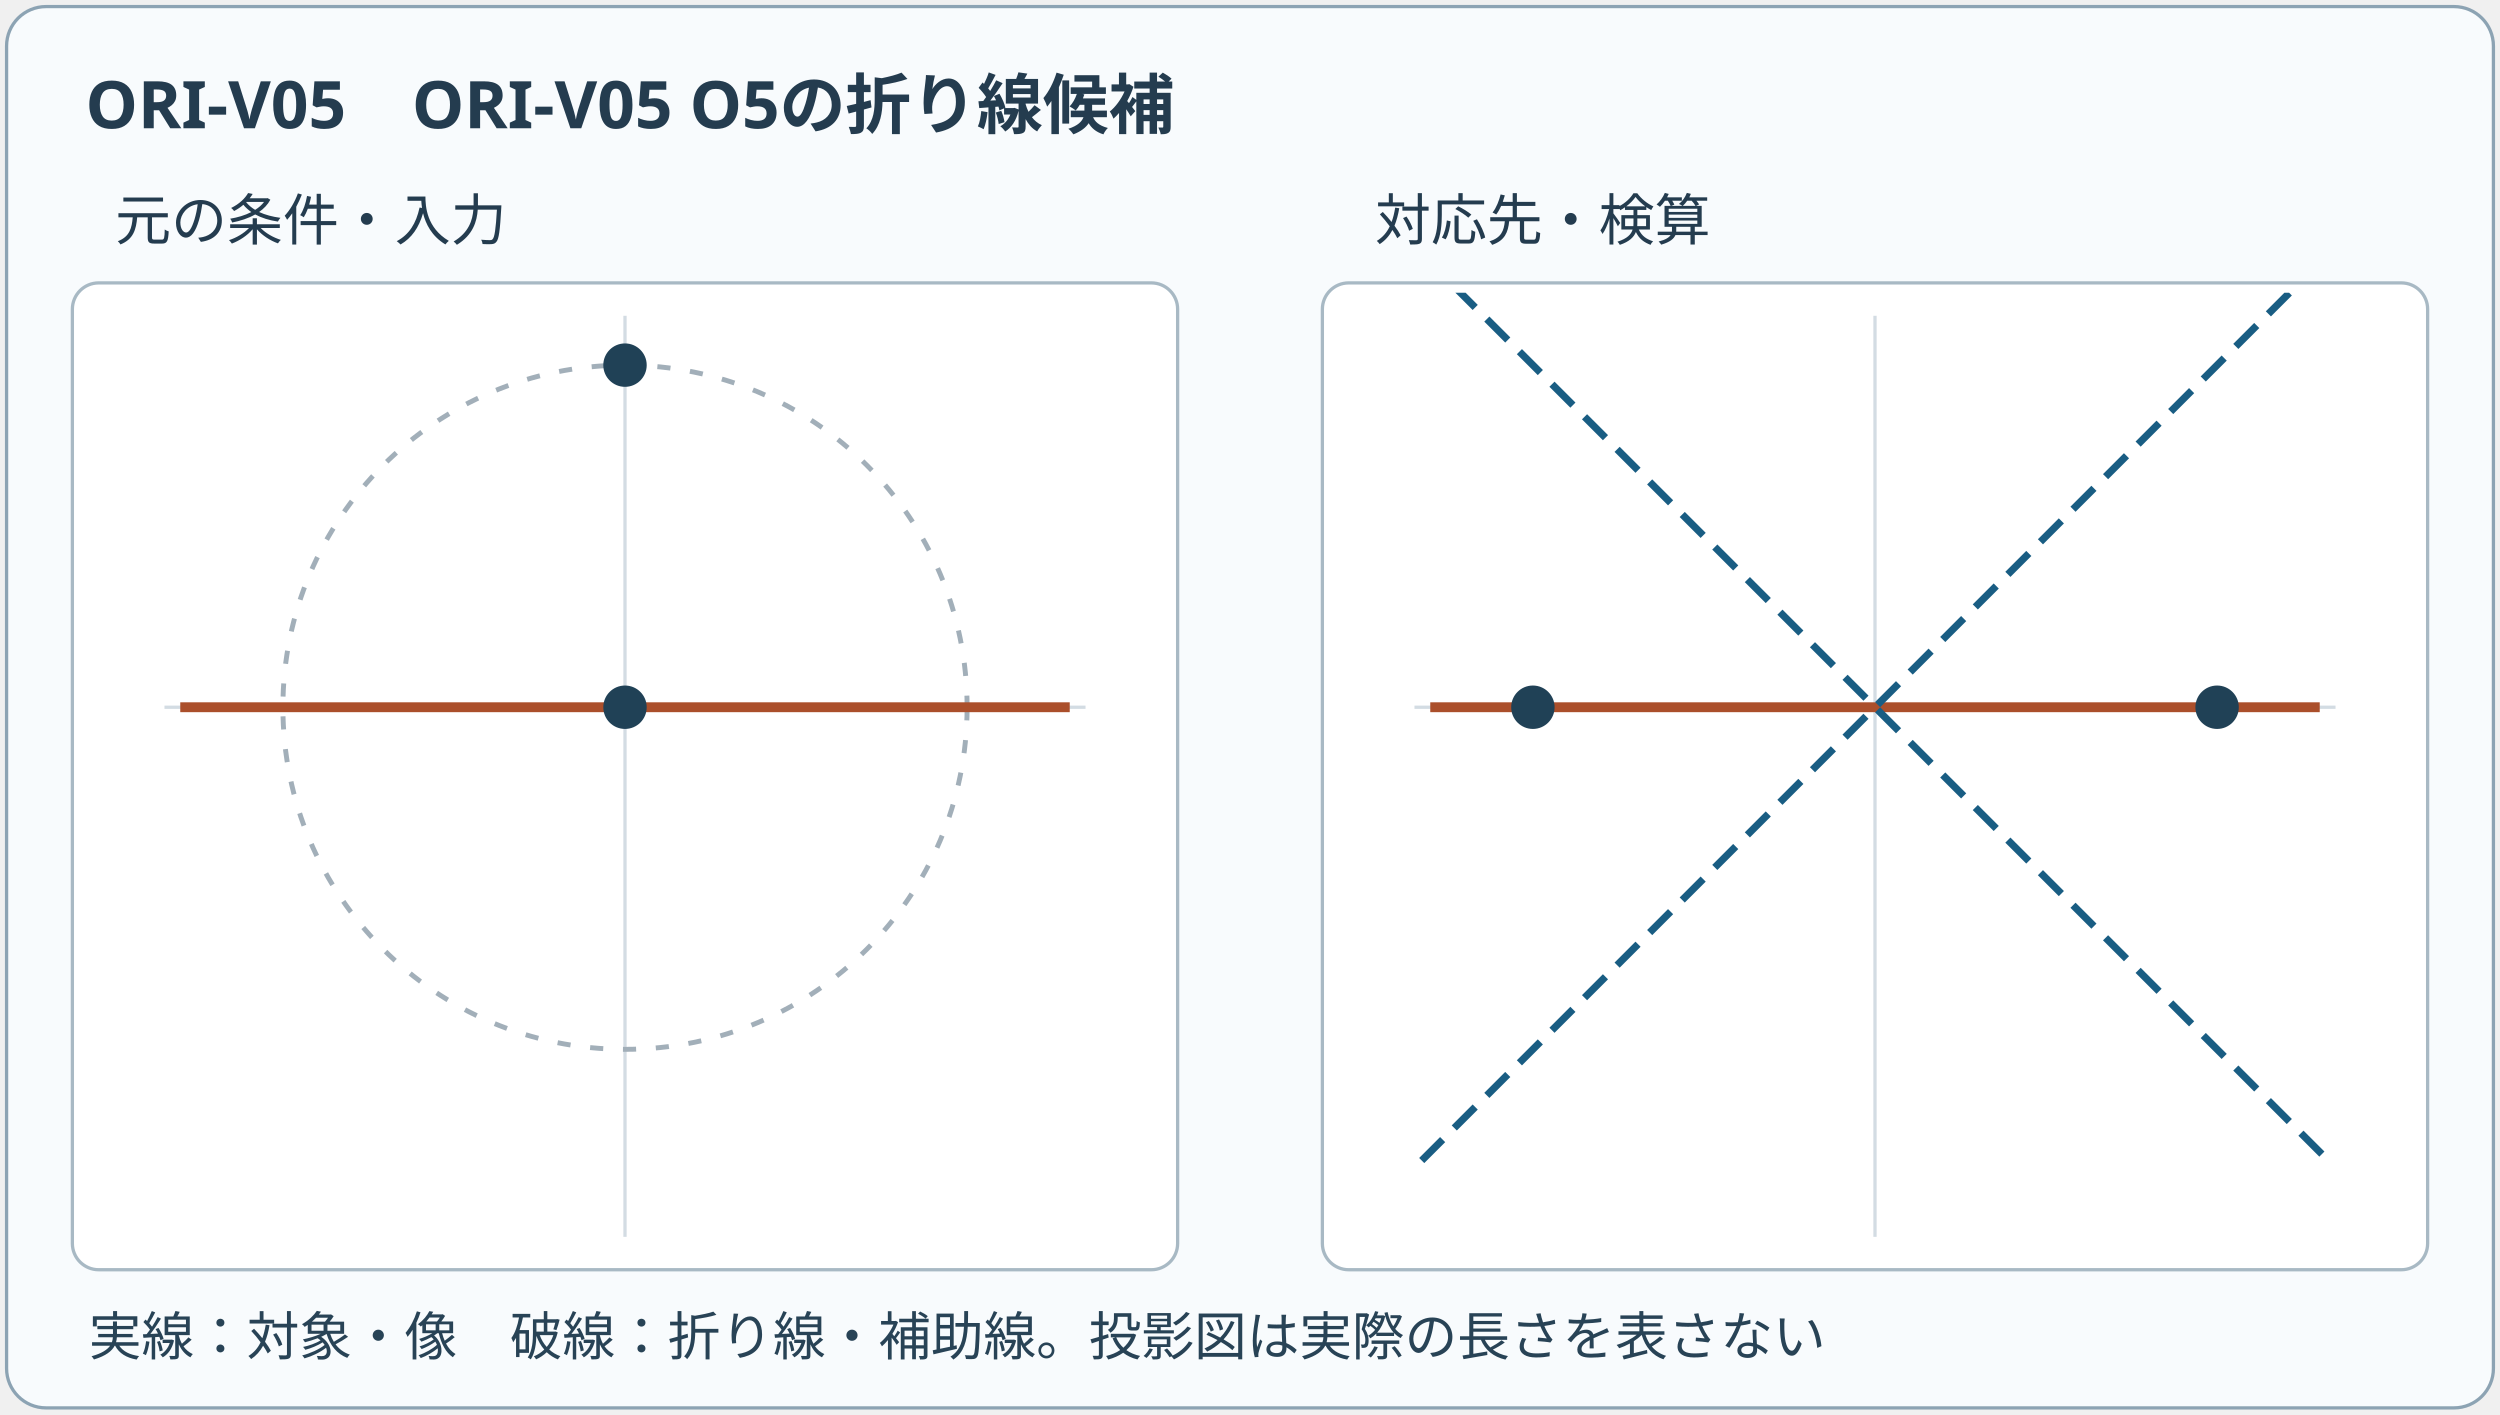
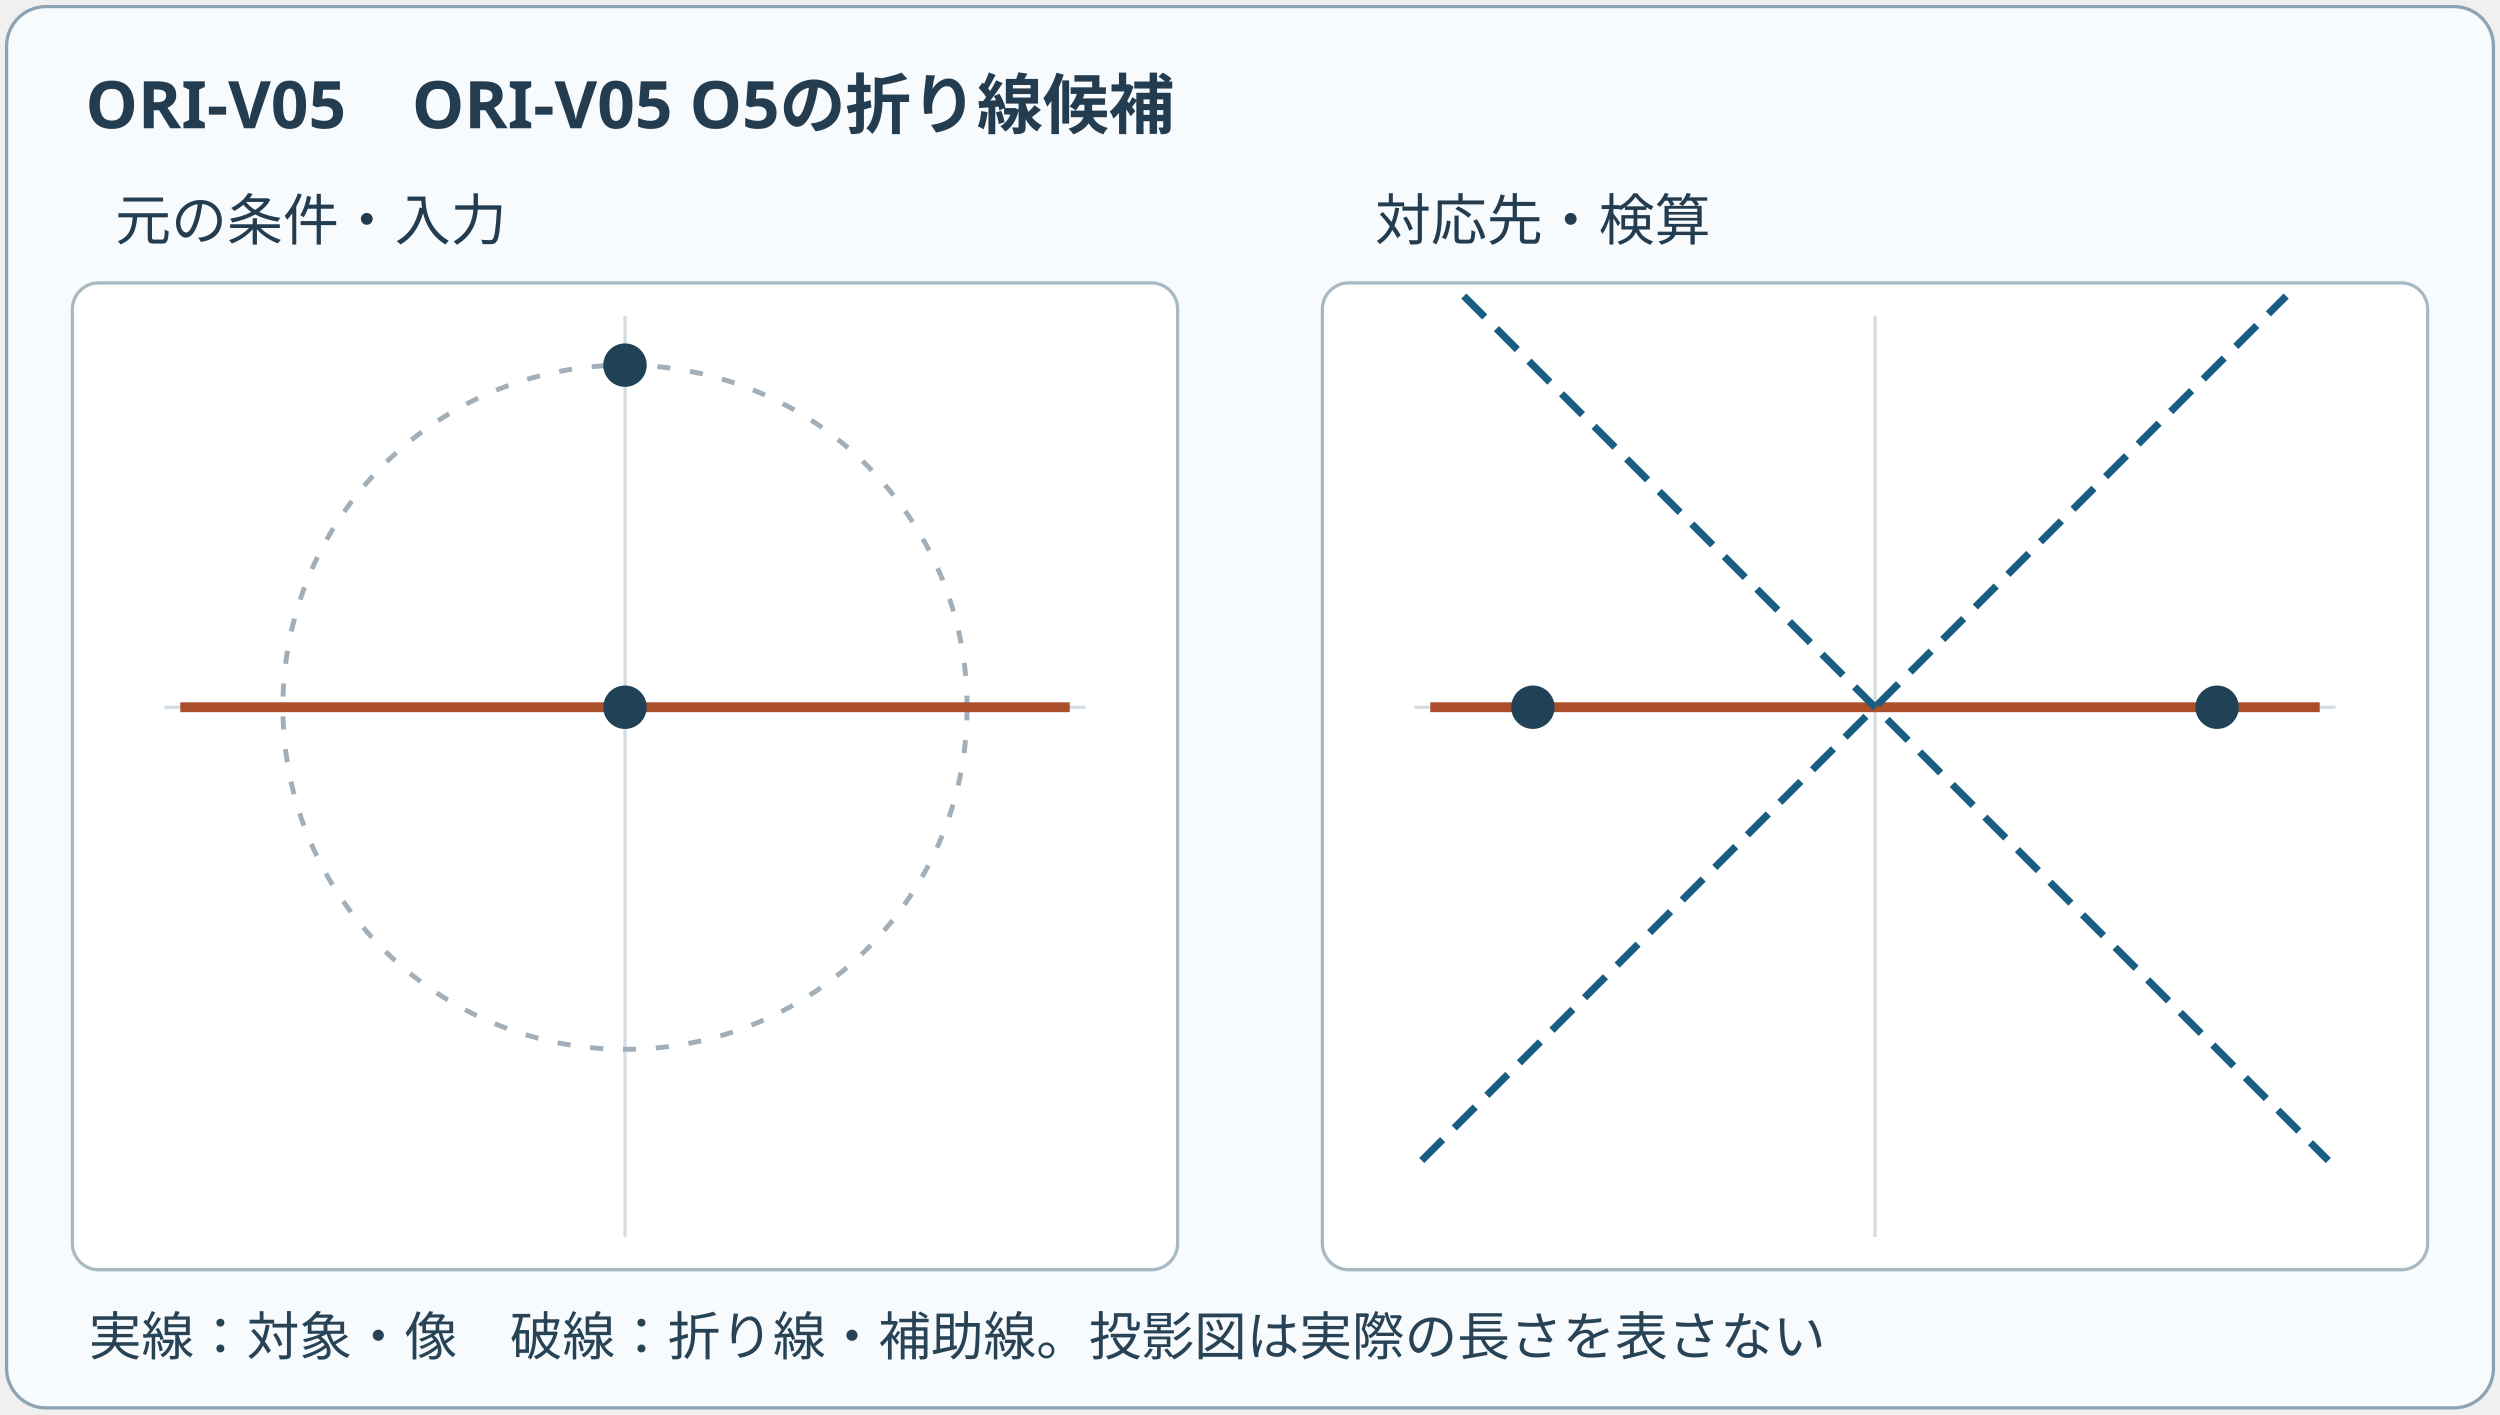
<svg xmlns="http://www.w3.org/2000/svg" viewBox="0 0 760 430" role="img" aria-labelledby="title desc" data-layout-lint="strict">
  <defs>
    <clipPath id="ori-b-left">
      <rect x="24" y="89" width="332" height="294" />
    </clipPath>
    <clipPath id="ori-b-right">
      <rect x="404" y="89" width="332" height="294" />
    </clipPath>
  </defs>
  <rect x="2" y="2" width="756" height="426" rx="12" fill="#f8fbfd" stroke="#8ca3b3" />
  <rect x="22" y="86" width="336" height="300" rx="8" fill="#fff" stroke="#a8b9c4" />
  <rect x="402" y="86" width="336" height="300" rx="8" fill="#fff" stroke="#a8b9c4" />
  <text x="26" y="39" font-size="20" font-weight="700" font-family="system-ui,sans-serif" fill="#243c4f">ORI-V05　ORI-V05 O5の折り線候補</text>
  <text x="35" y="73" font-size="17" font-family="system-ui,sans-serif" fill="#243c4f">元の条件・入力</text>
  <text x="418" y="73" font-size="17" font-family="system-ui,sans-serif" fill="#243c4f">対応先・検算</text>
  <g clip-path="url(#ori-b-left)">
    <line x1="50" y1="215" x2="330" y2="215" stroke="#d3dce3" />
    <line x1="190" y1="96" x2="190" y2="376" stroke="#d3dce3" />
    <circle cx="190.00" cy="215.00" r="104.00" fill="none" stroke="#a2afb9" stroke-width="1.5" stroke-dasharray="4 6" />
    <line x1="54.80" y1="215.00" x2="325.20" y2="215.00" stroke="#ab4f2b" stroke-width="3" />
    <circle cx="190.00" cy="111.00" r="5.5" fill="#204156" stroke="#204156" stroke-width="2.2" />
    <circle cx="190.00" cy="215.00" r="5.5" fill="#204156" stroke="#204156" stroke-width="2.2" />
  </g>
  <g clip-path="url(#ori-b-right)">
    <line x1="430" y1="215" x2="710" y2="215" stroke="#d3dce3" />
    <line x1="570" y1="96" x2="570" y2="376" stroke="#d3dce3" />
    <line x1="434.80" y1="215.00" x2="705.20" y2="215.00" stroke="#ab4f2b" stroke-width="3" />
-     <line x1="432.20" y1="77.20" x2="707.80" y2="352.80" stroke="#195d83" stroke-width="2.2" stroke-dasharray="9 5" />
+     <line x1="445.00" y1="90.00" x2="707.80" y2="352.80" stroke="#195d83" stroke-width="2.2" stroke-dasharray="9 5" />
    <circle cx="466.00" cy="215.00" r="5.5" fill="#204156" stroke="#204156" stroke-width="2.2" />
-     <line x1="432.20" y1="352.80" x2="707.80" y2="77.20" stroke="#195d83" stroke-width="2.2" stroke-dasharray="9 5" />
+     <line x1="432.20" y1="352.80" x2="695.00" y2="90.00" stroke="#195d83" stroke-width="2.2" stroke-dasharray="9 5" />
    <circle cx="674.00" cy="215.00" r="5.5" fill="#204156" stroke="#204156" stroke-width="2.2" />
  </g>
  <text x="27" y="412" font-family="system-ui,sans-serif" font-size="16" fill="#284356">実線：対象・像　破線：折り線・補助線。投影図は実際の長さを表さない</text>
</svg>
